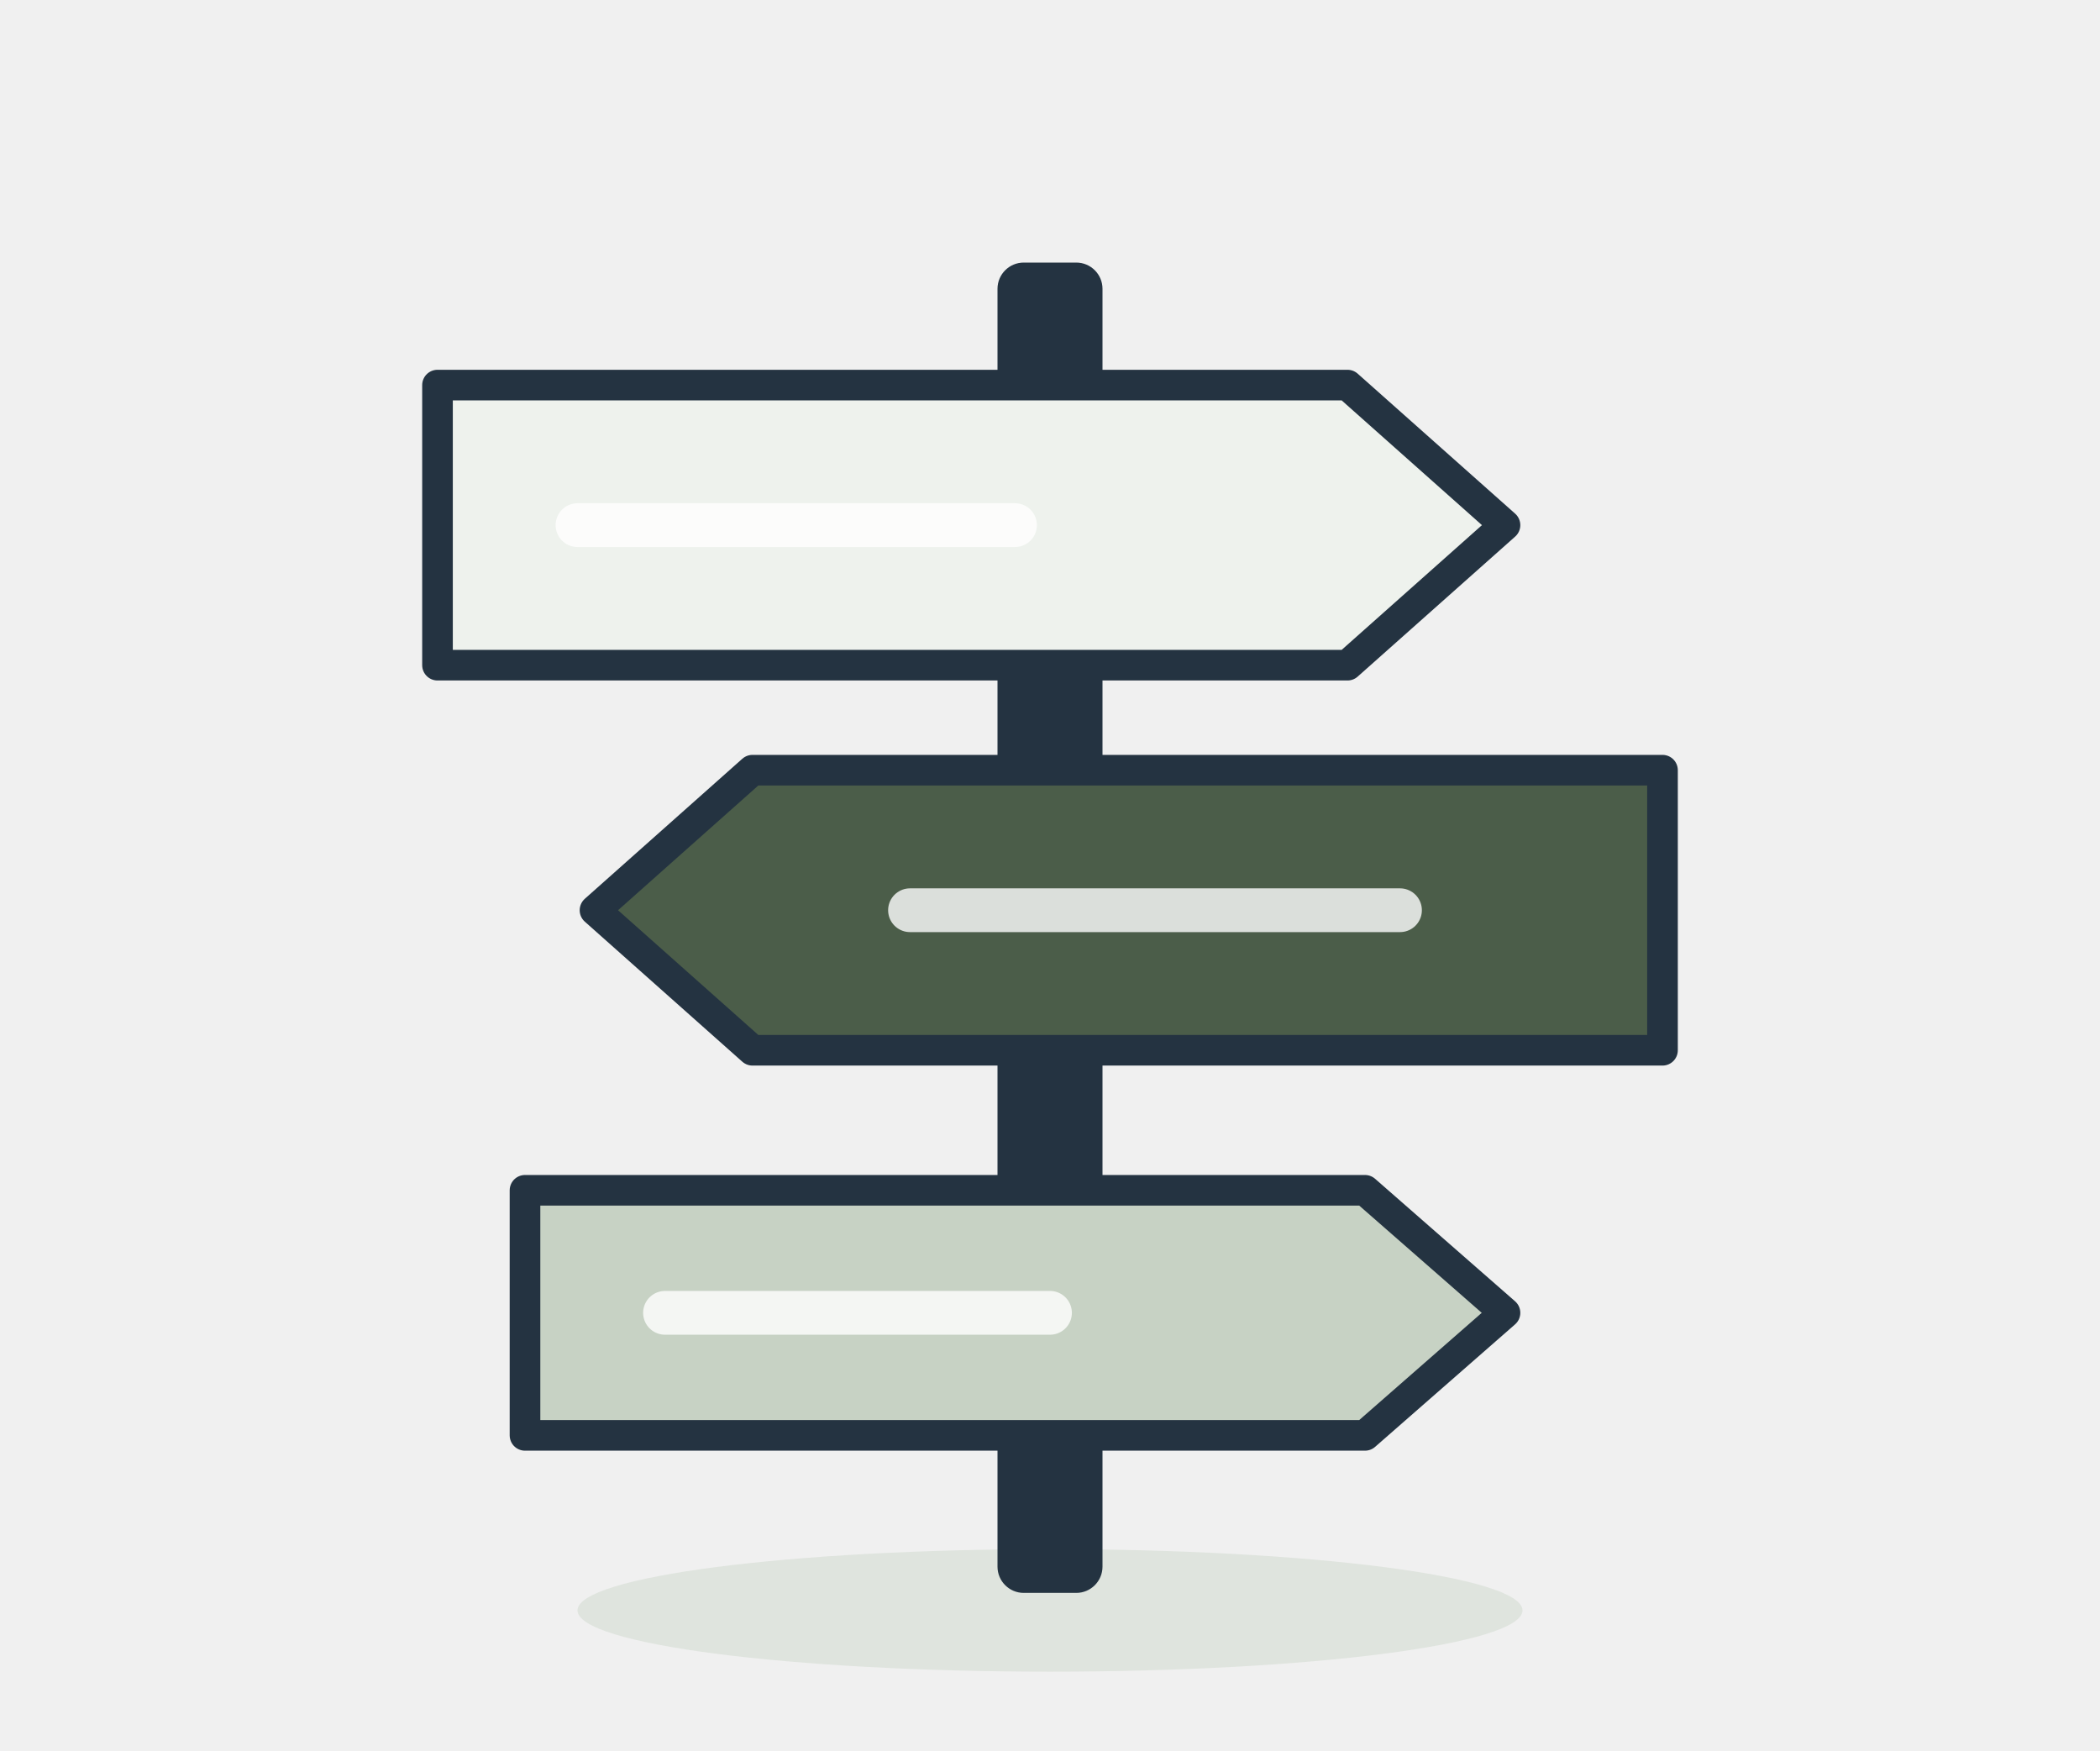
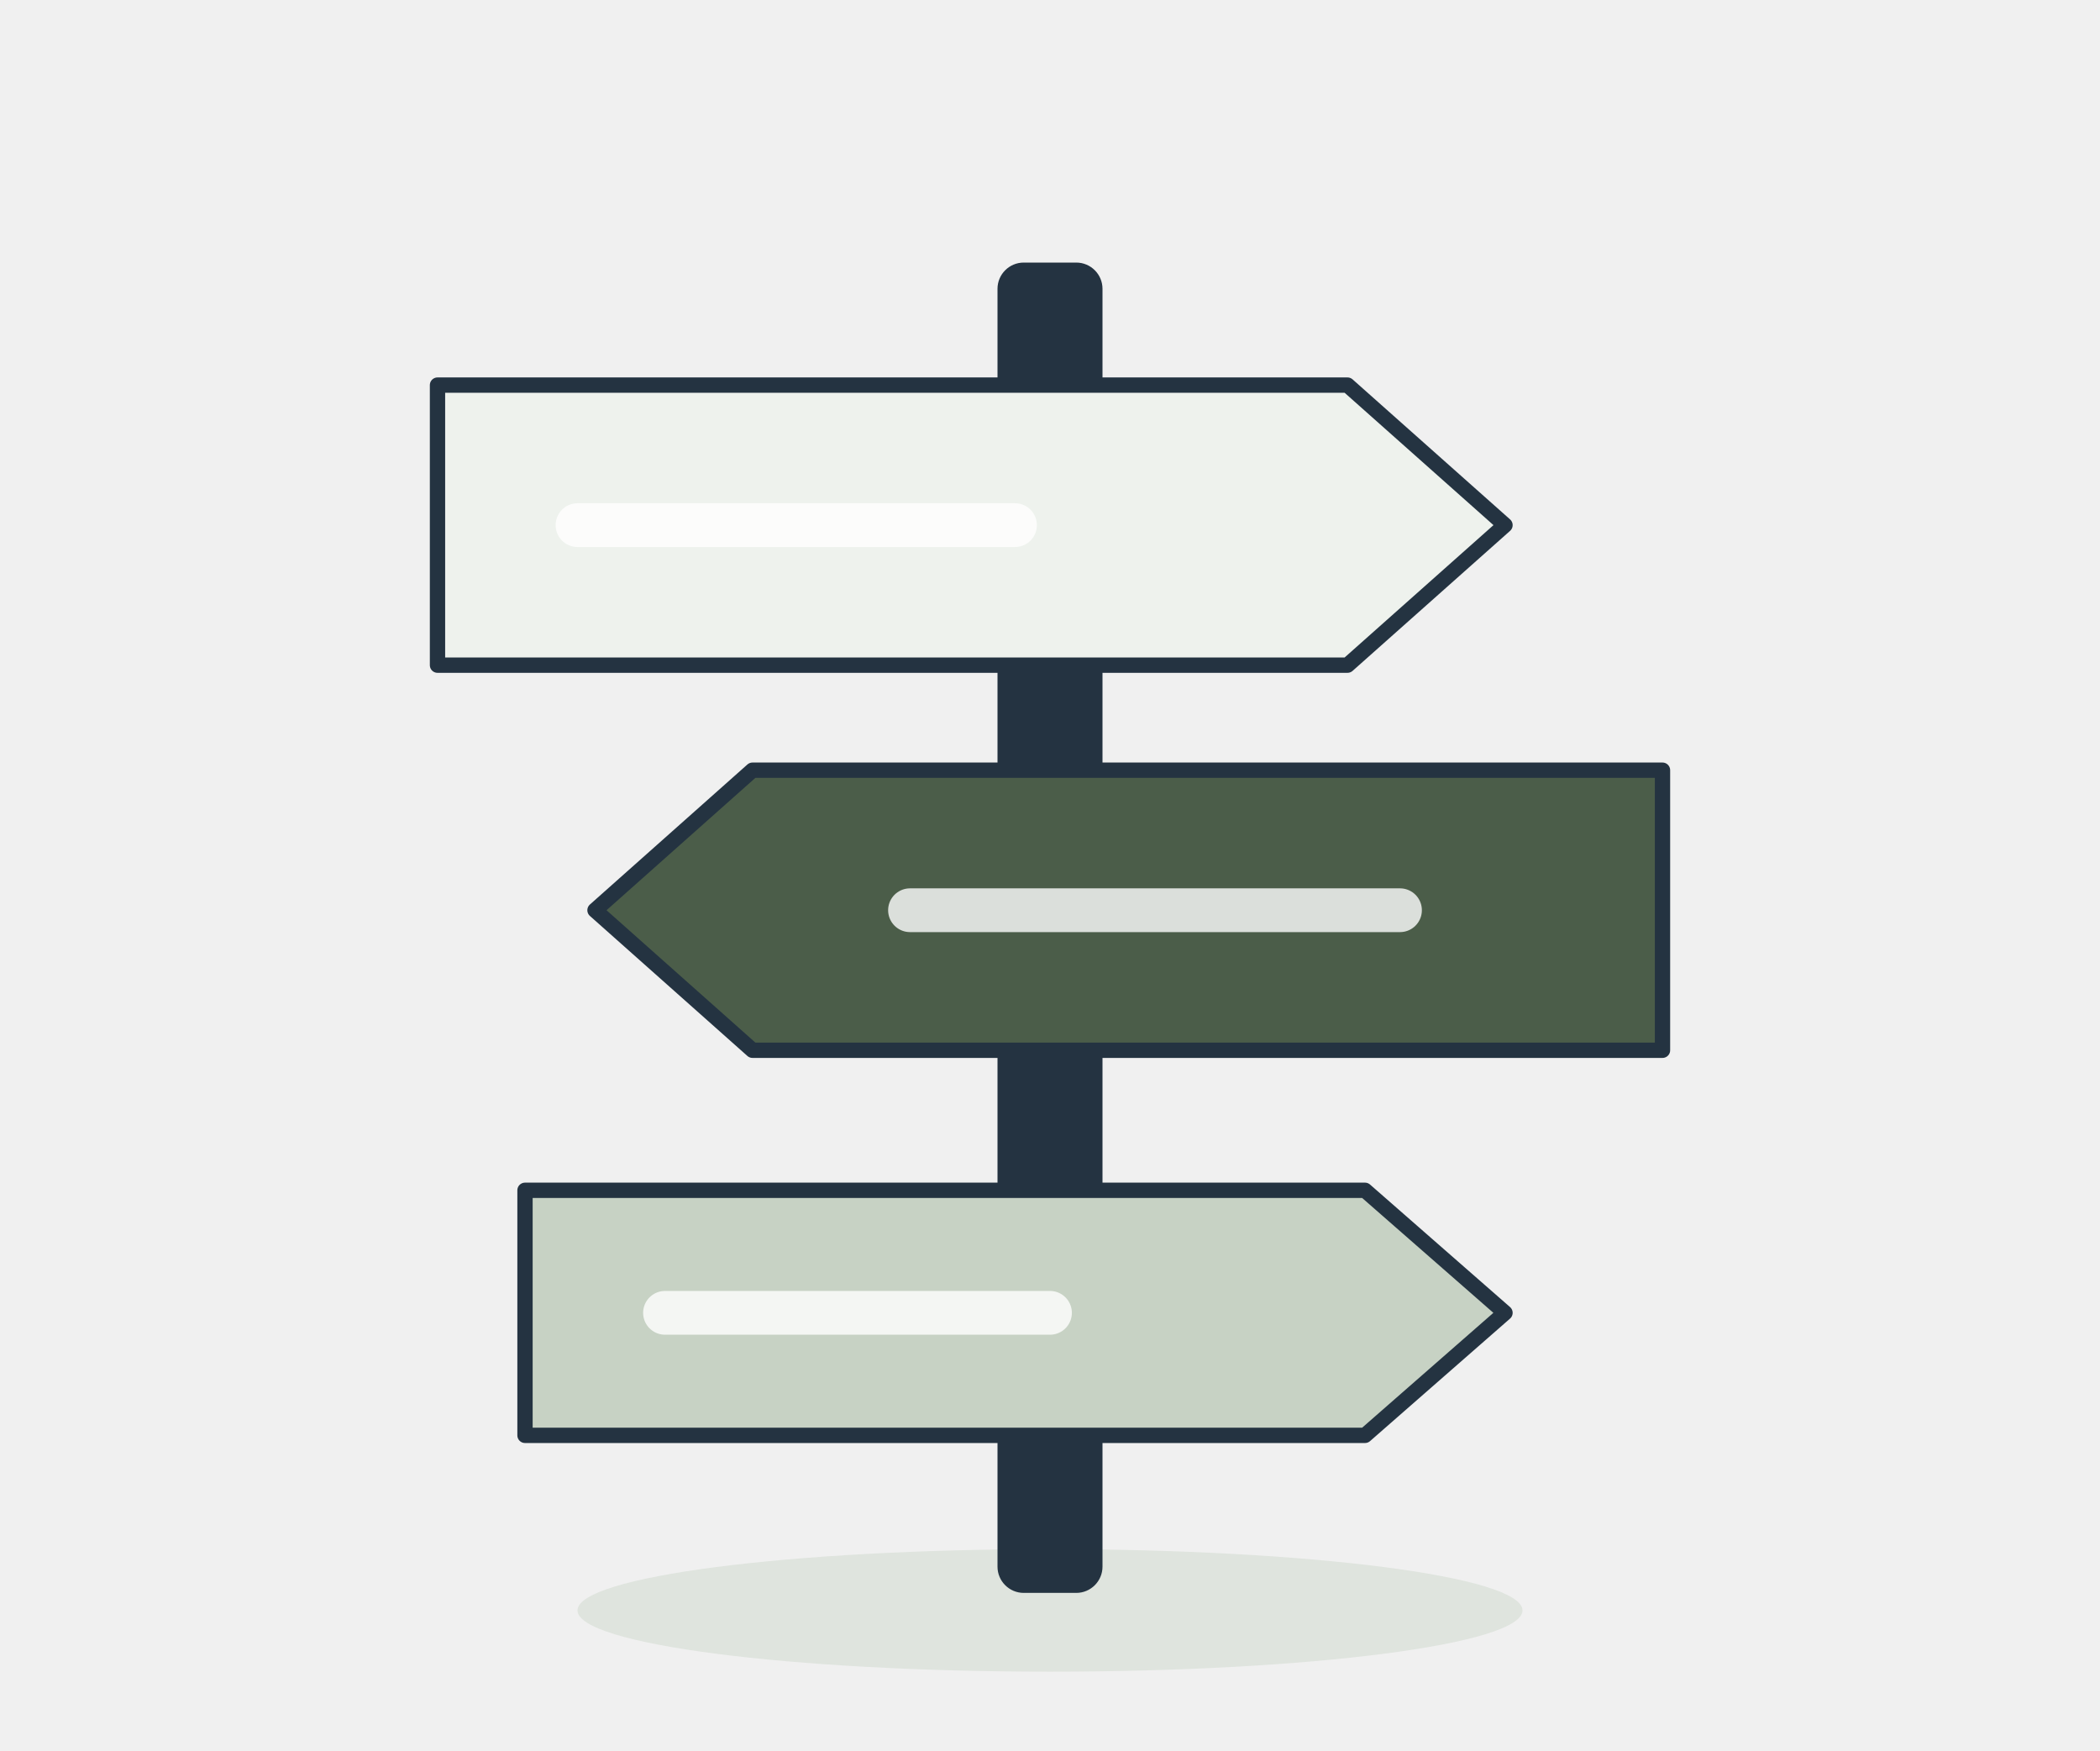
<svg xmlns="http://www.w3.org/2000/svg" viewBox="0 0 240 200" width="240" height="200">
  <ellipse cx="120" cy="184" rx="54" ry="7" fill="#DFE4DE" />
  <rect x="114" y="30" width="12" height="152" rx="3" fill="#243341" />
-   <path d="M50 44 h104 l18 16 l-18 16 h-104z" fill="#EEF2ED" stroke="#243341" stroke-width="3.5" stroke-linejoin="round" />
-   <path d="M190 88 h-104 l-18 16 l18 16 h104z" fill="#4B5D49" stroke="#243341" stroke-width="3.5" stroke-linejoin="round" />
-   <path d="M60 136 h96 l16 14 l-16 14 h-96z" fill="#C7D2C4" stroke="#243341" stroke-width="3.5" stroke-linejoin="round" />
+   <path d="M50 44 h104 l18 16 l-18 16 h-104z" fill="#EEF2ED" stroke="#243341" stroke-width="1.75" stroke-linejoin="round" />
+   <path d="M190 88 h-104 l-18 16 l18 16 h104z" fill="#4B5D49" stroke="#243341" stroke-width="1.75" stroke-linejoin="round" />
+   <path d="M60 136 h96 l16 14 l-16 14 h-96z" fill="#C7D2C4" stroke="#243341" stroke-width="1.75" stroke-linejoin="round" />
  <path d="M66 60 h50 M104 104 h56 M76 150 h44" stroke="#fff" stroke-width="5" stroke-linecap="round" opacity=".8" />
</svg>
